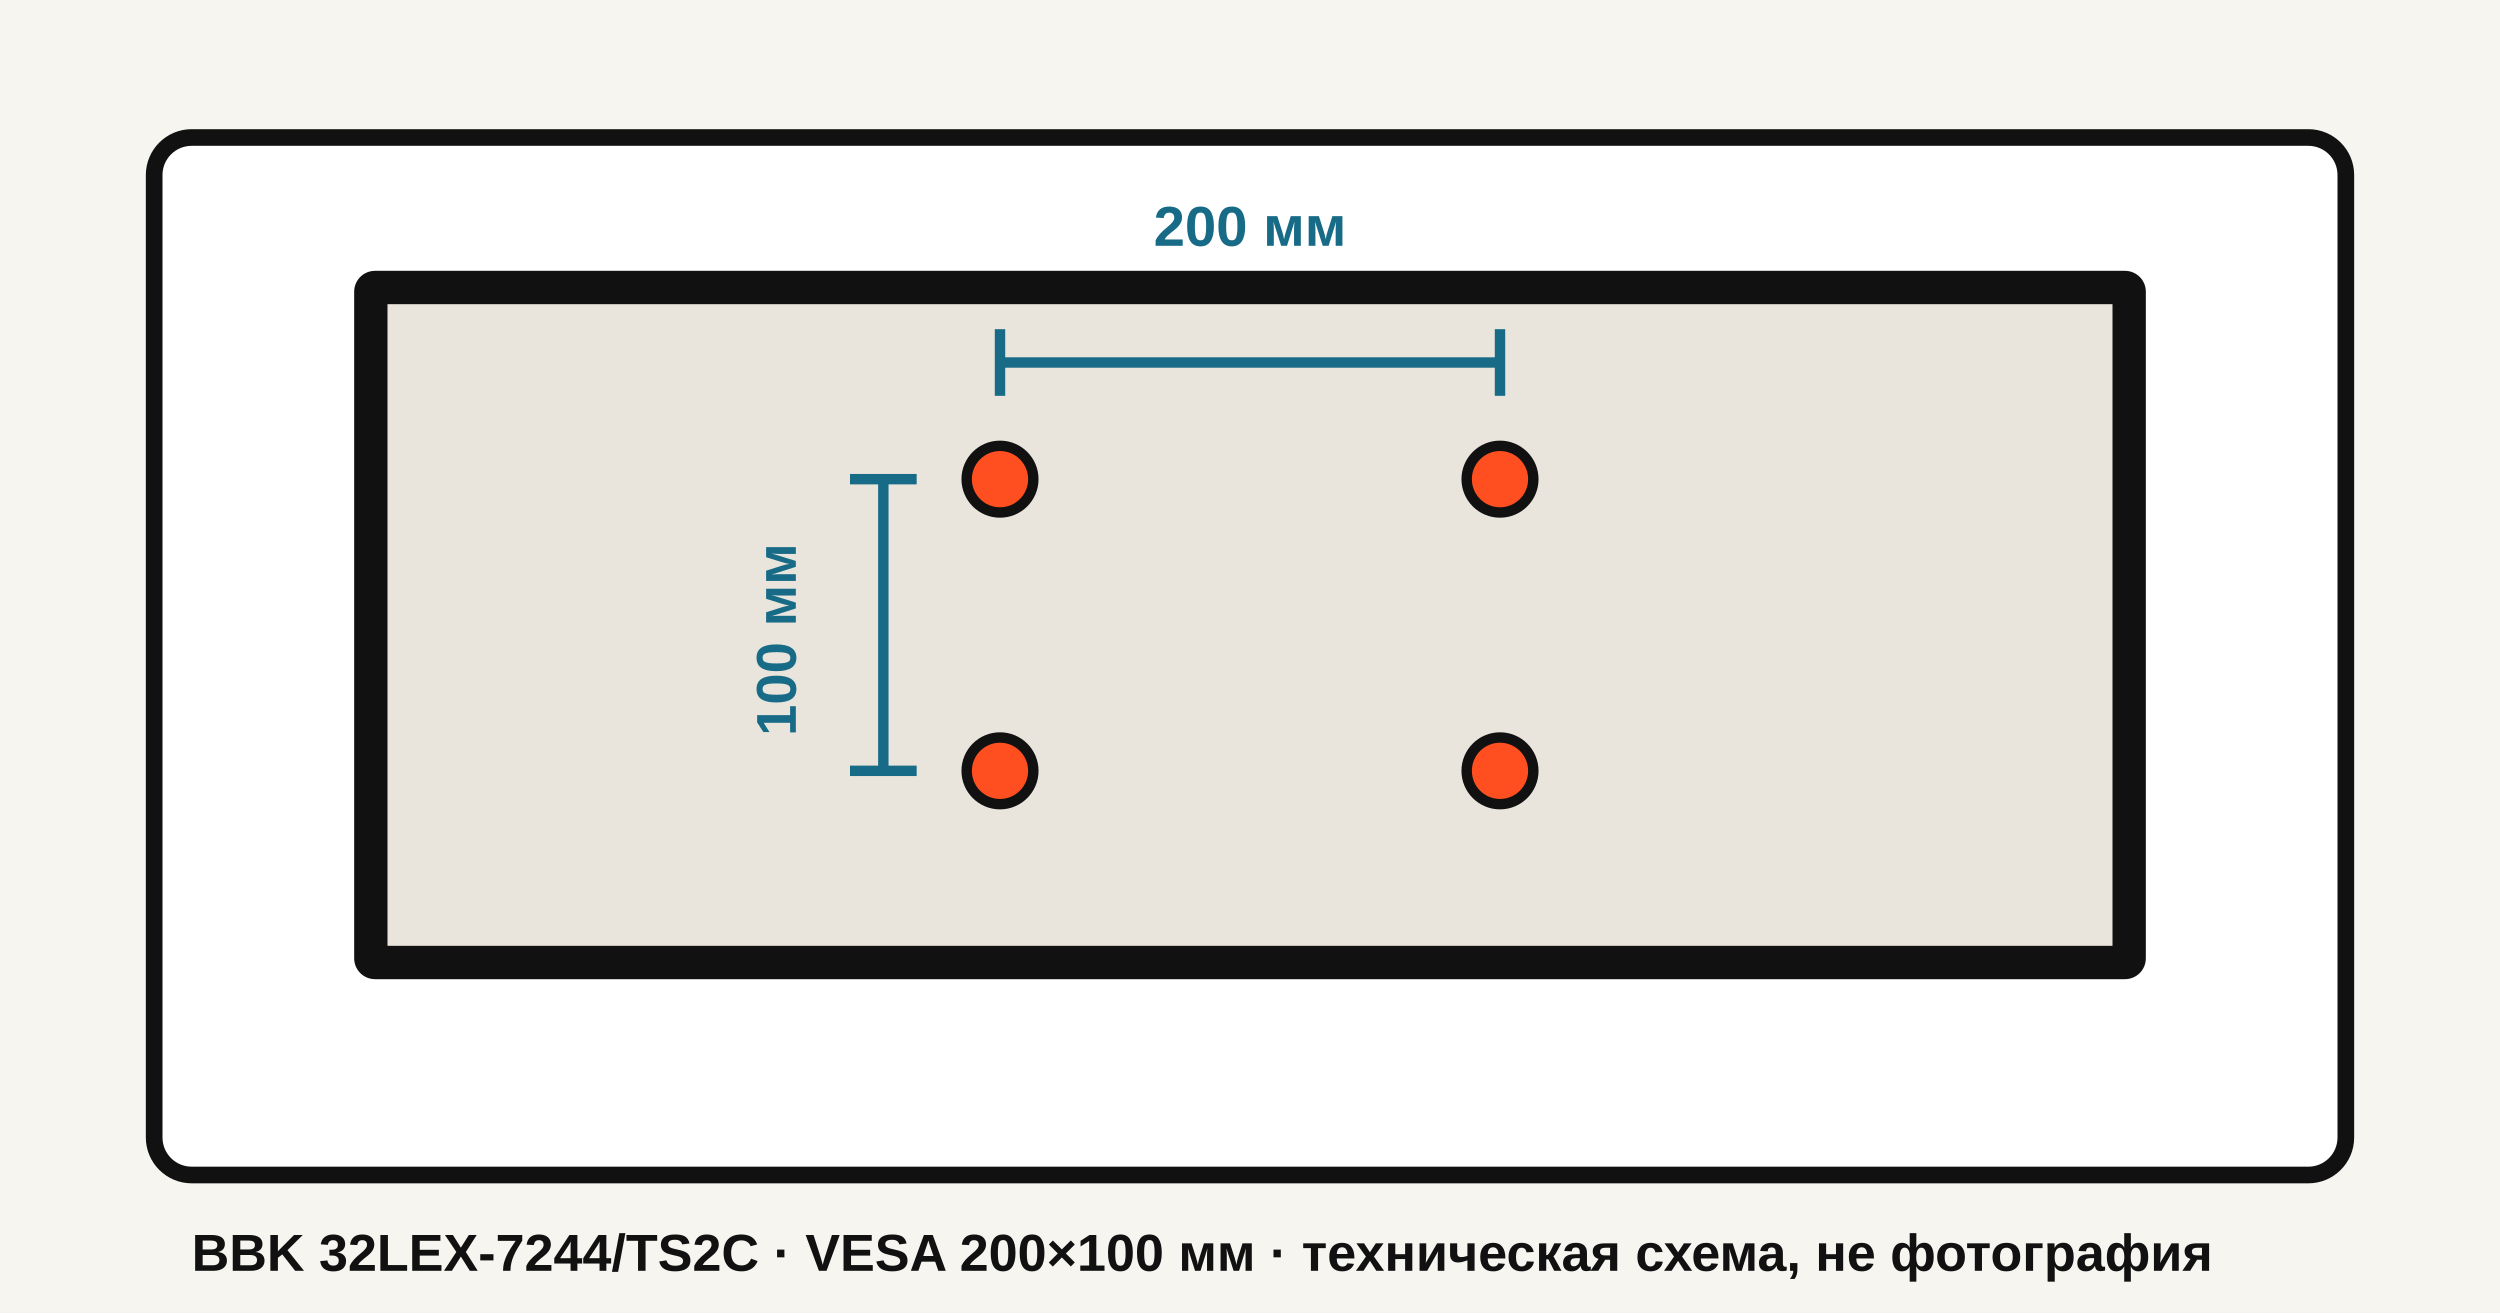
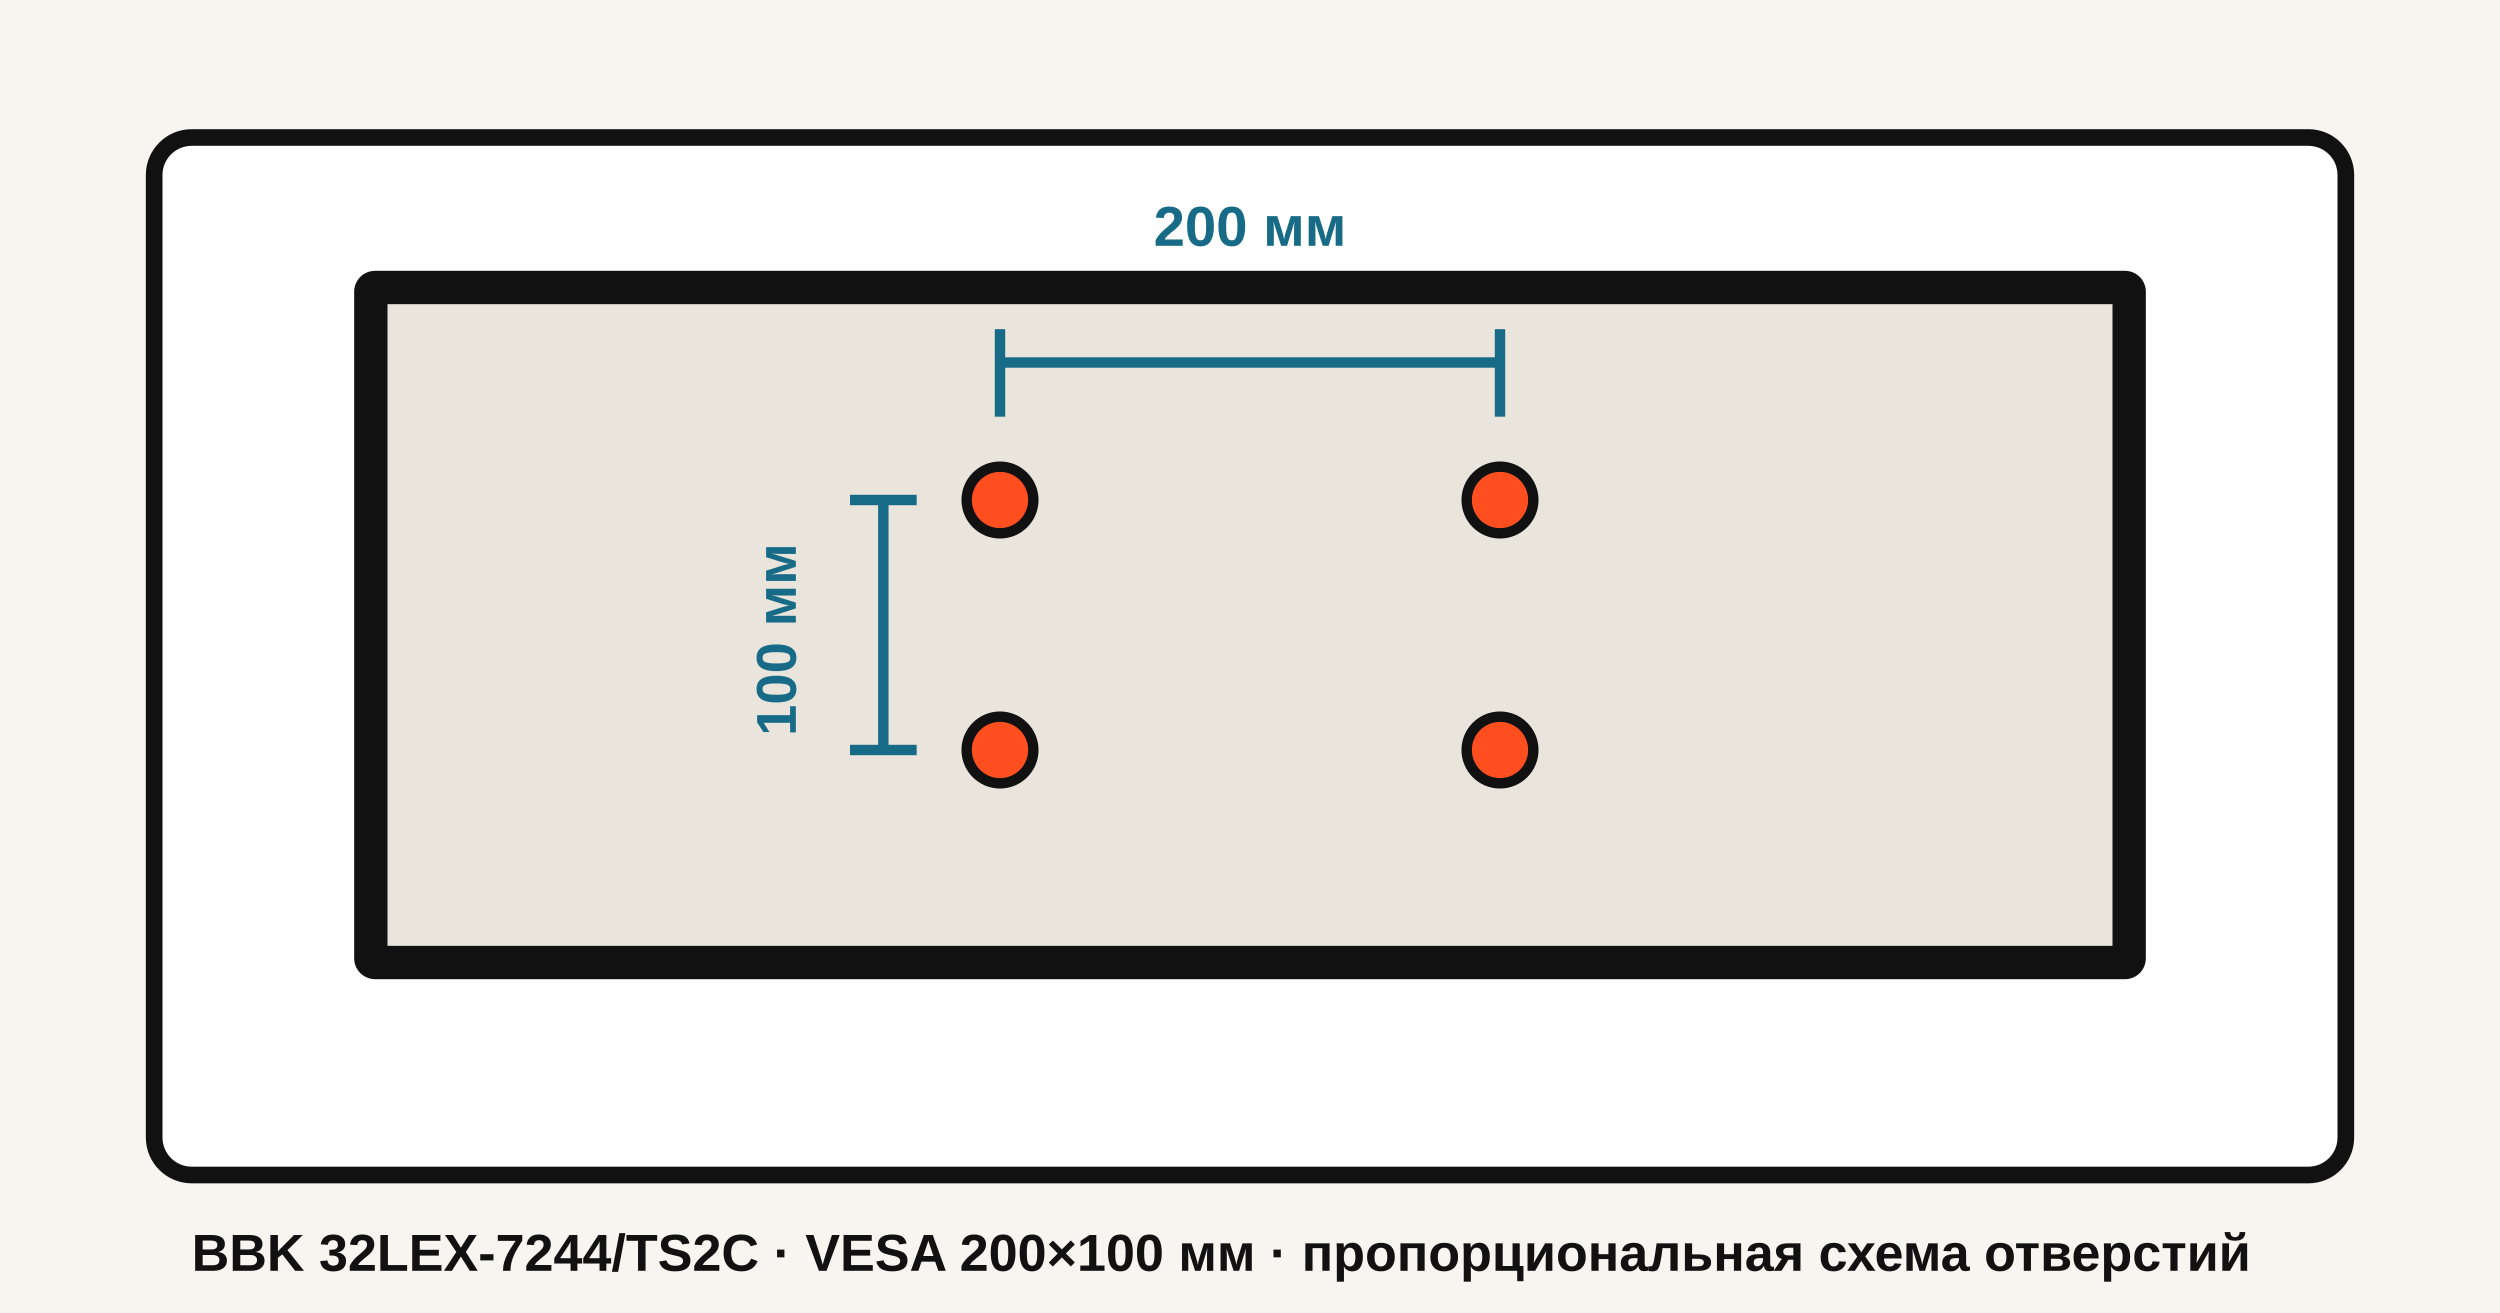
<svg xmlns="http://www.w3.org/2000/svg" width="1200" height="630" viewBox="0 0 1200 630" role="img" aria-labelledby="title desc">
  <rect width="1200" height="630" fill="#F7F5F0" />
  <rect x="74" y="66" width="1052" height="498" rx="18" fill="#fff" stroke="#111" stroke-width="8" />
  <rect x="170" y="130" width="860" height="340" rx="10" fill="#111" />
  <rect x="186" y="146" width="828" height="308" fill="#E9E5DC" />
  <g fill="#FF4F21" stroke="#111" stroke-width="5">
-     <circle cx="480" cy="230" r="16" />
-     <circle cx="720" cy="230" r="16" />
-     <circle cx="480" cy="370" r="16" />
-     <circle cx="720" cy="370" r="16" />
+     <circle cx="480.0" cy="240.0" r="16" />
+     <circle cx="720.0" cy="240.0" r="16" />
+     <circle cx="480.0" cy="360.0" r="16" />
+     <circle cx="720.0" cy="360.0" r="16" />
  </g>
-   <path d="M480 190V158M720 190V158M480 174H720" stroke="#176B87" stroke-width="5" />
-   <path d="M440 230H408M440 370H408M424 230V370" stroke="#176B87" stroke-width="5" />
+   <path d="M480.0 200.0V158M720.0 200.0V158M480.0 174H720.0" stroke="#176B87" stroke-width="5" />
+   <path d="M440.0 240.0H408M440.0 360.0H408M424 240.0V360.0" stroke="#176B87" stroke-width="5" />
  <text x="600" y="118" text-anchor="middle" font-family="Arial,sans-serif" font-size="27" font-weight="700" fill="#176B87">200 мм</text>
  <text x="382" y="307" text-anchor="middle" font-family="Arial,sans-serif" font-size="27" font-weight="700" fill="#176B87" transform="rotate(-90 382 307)">100 мм</text>
-   <text x="92" y="610" font-family="Arial,sans-serif" font-size="25" font-weight="700" fill="#111">BBK 32LEX-7244/TS2C · VESA 200×100 мм · техническая схема, не фотография</text>
+   <text x="92" y="610" font-family="Arial,sans-serif" font-size="25" font-weight="700" fill="#111">BBK 32LEX-7244/TS2C · VESA 200×100 мм · пропорциональная схема отверстий</text>
</svg>
